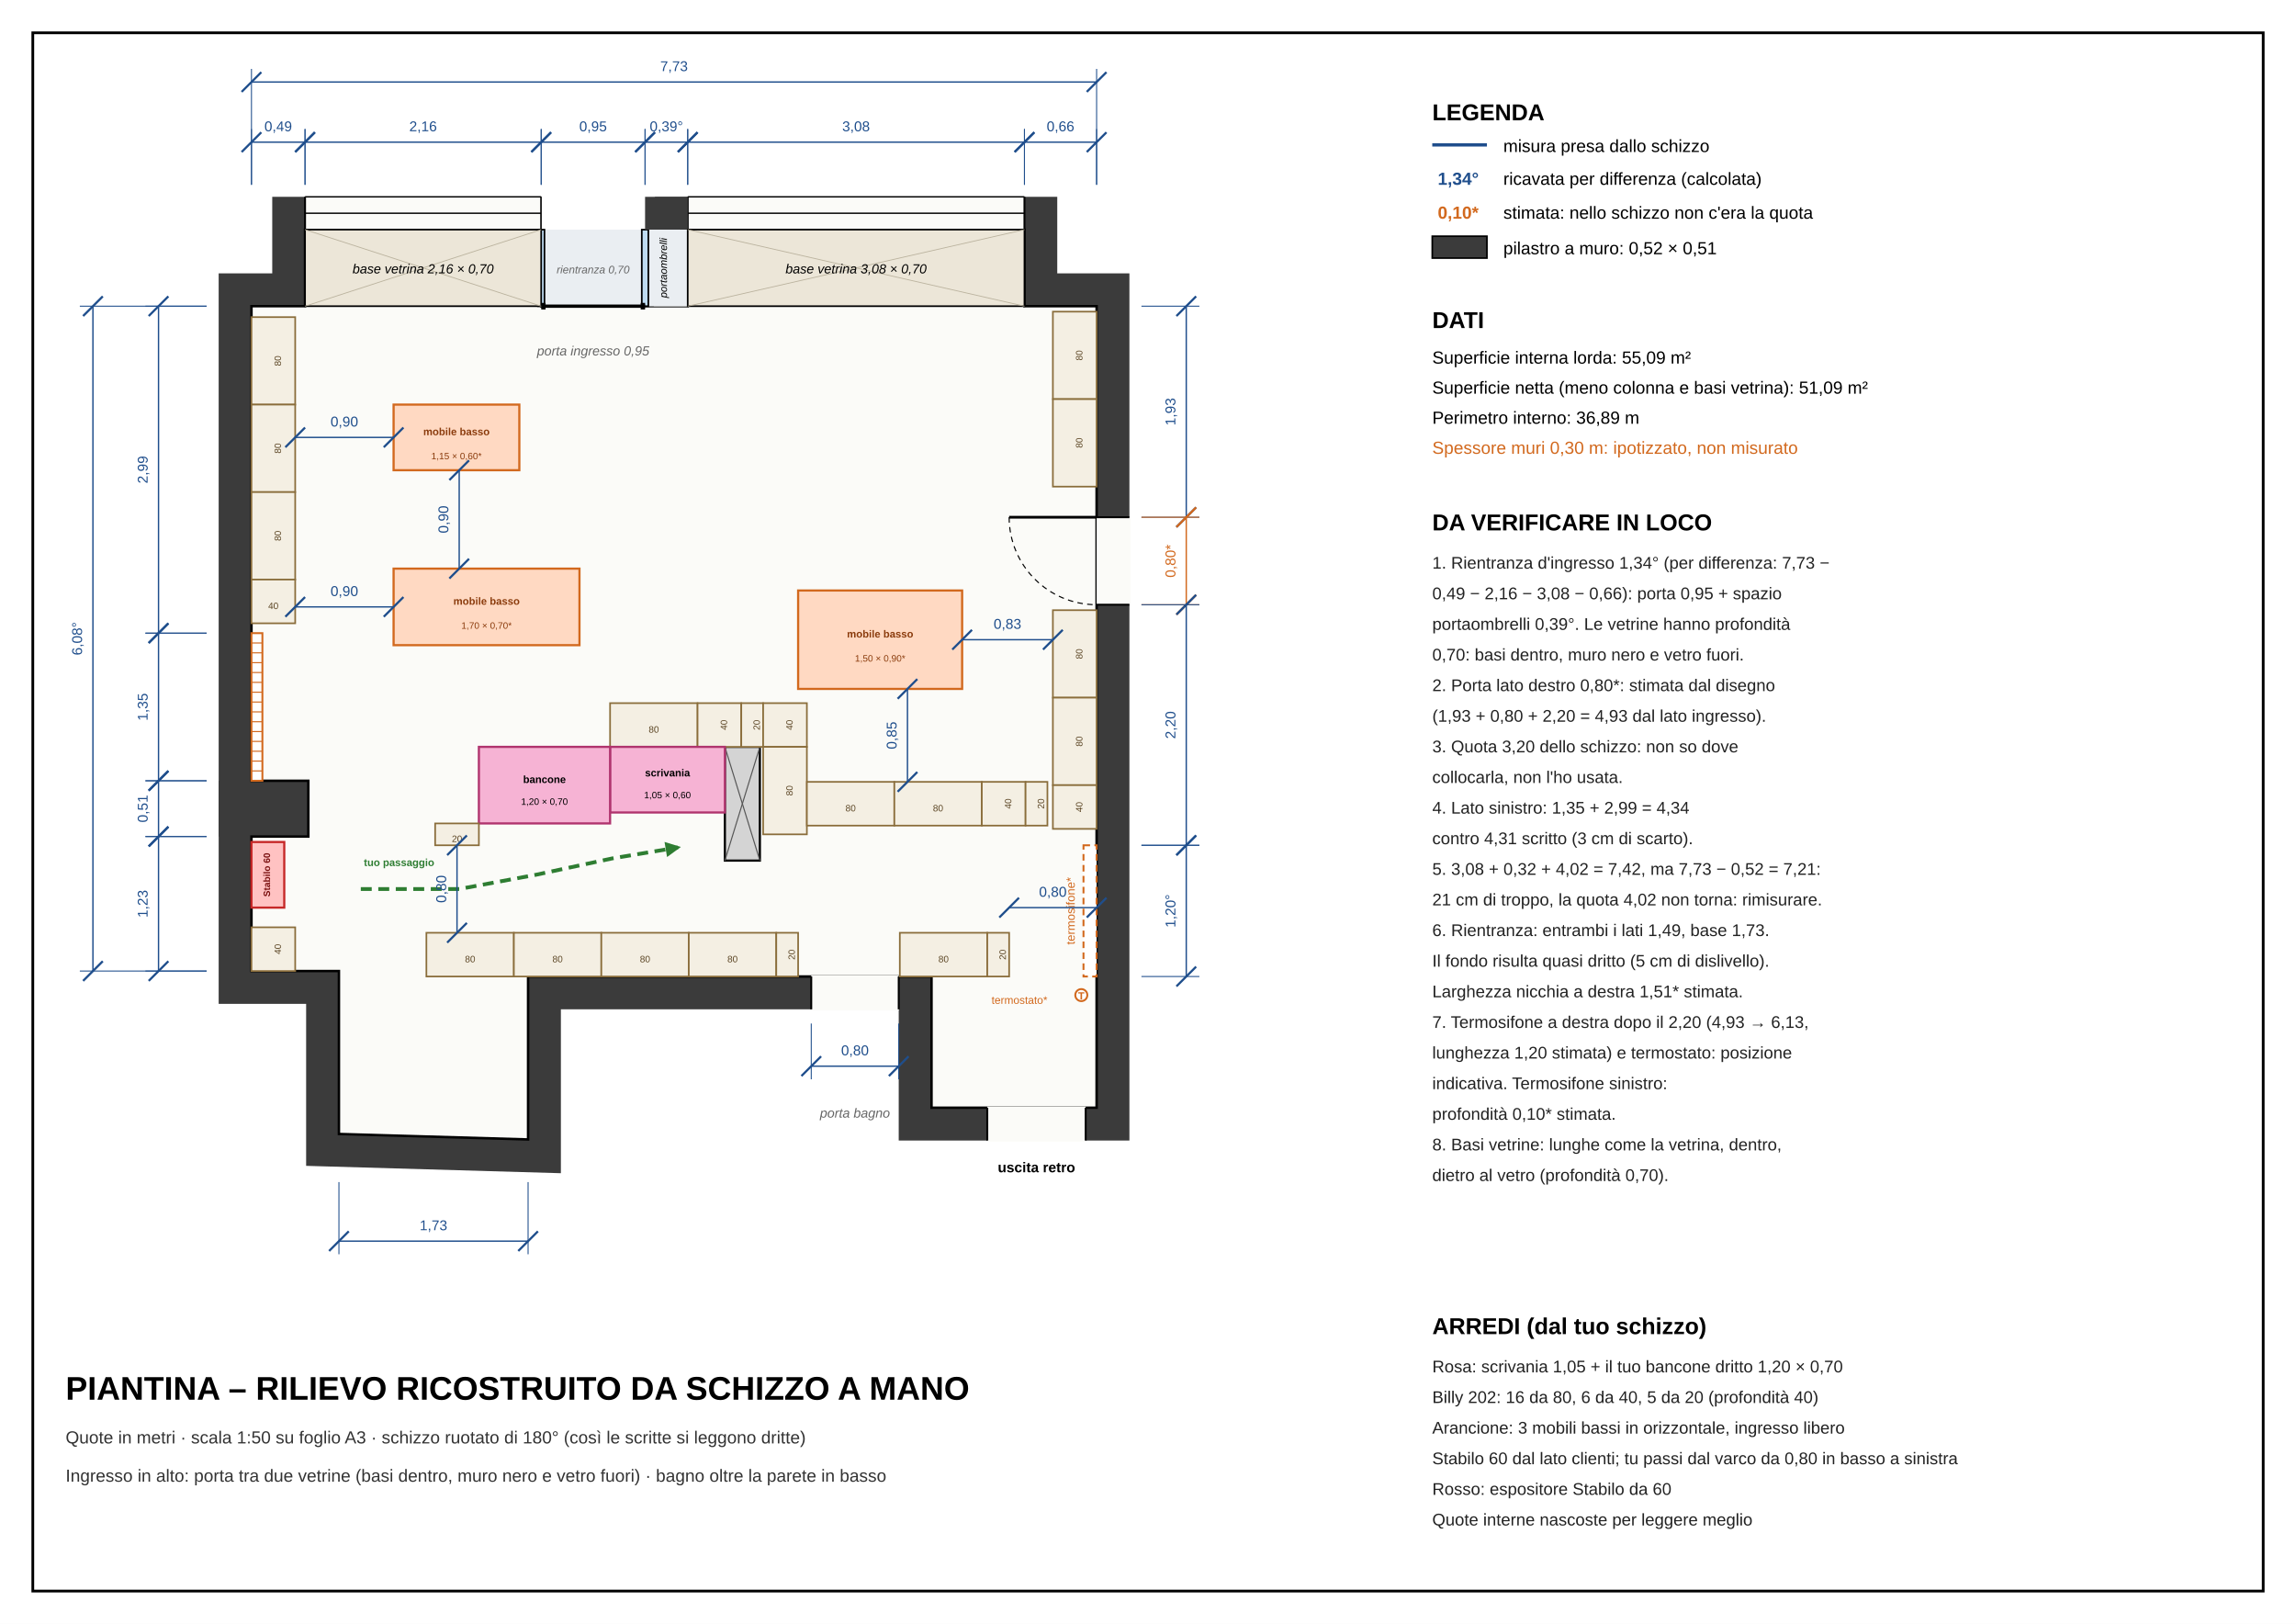
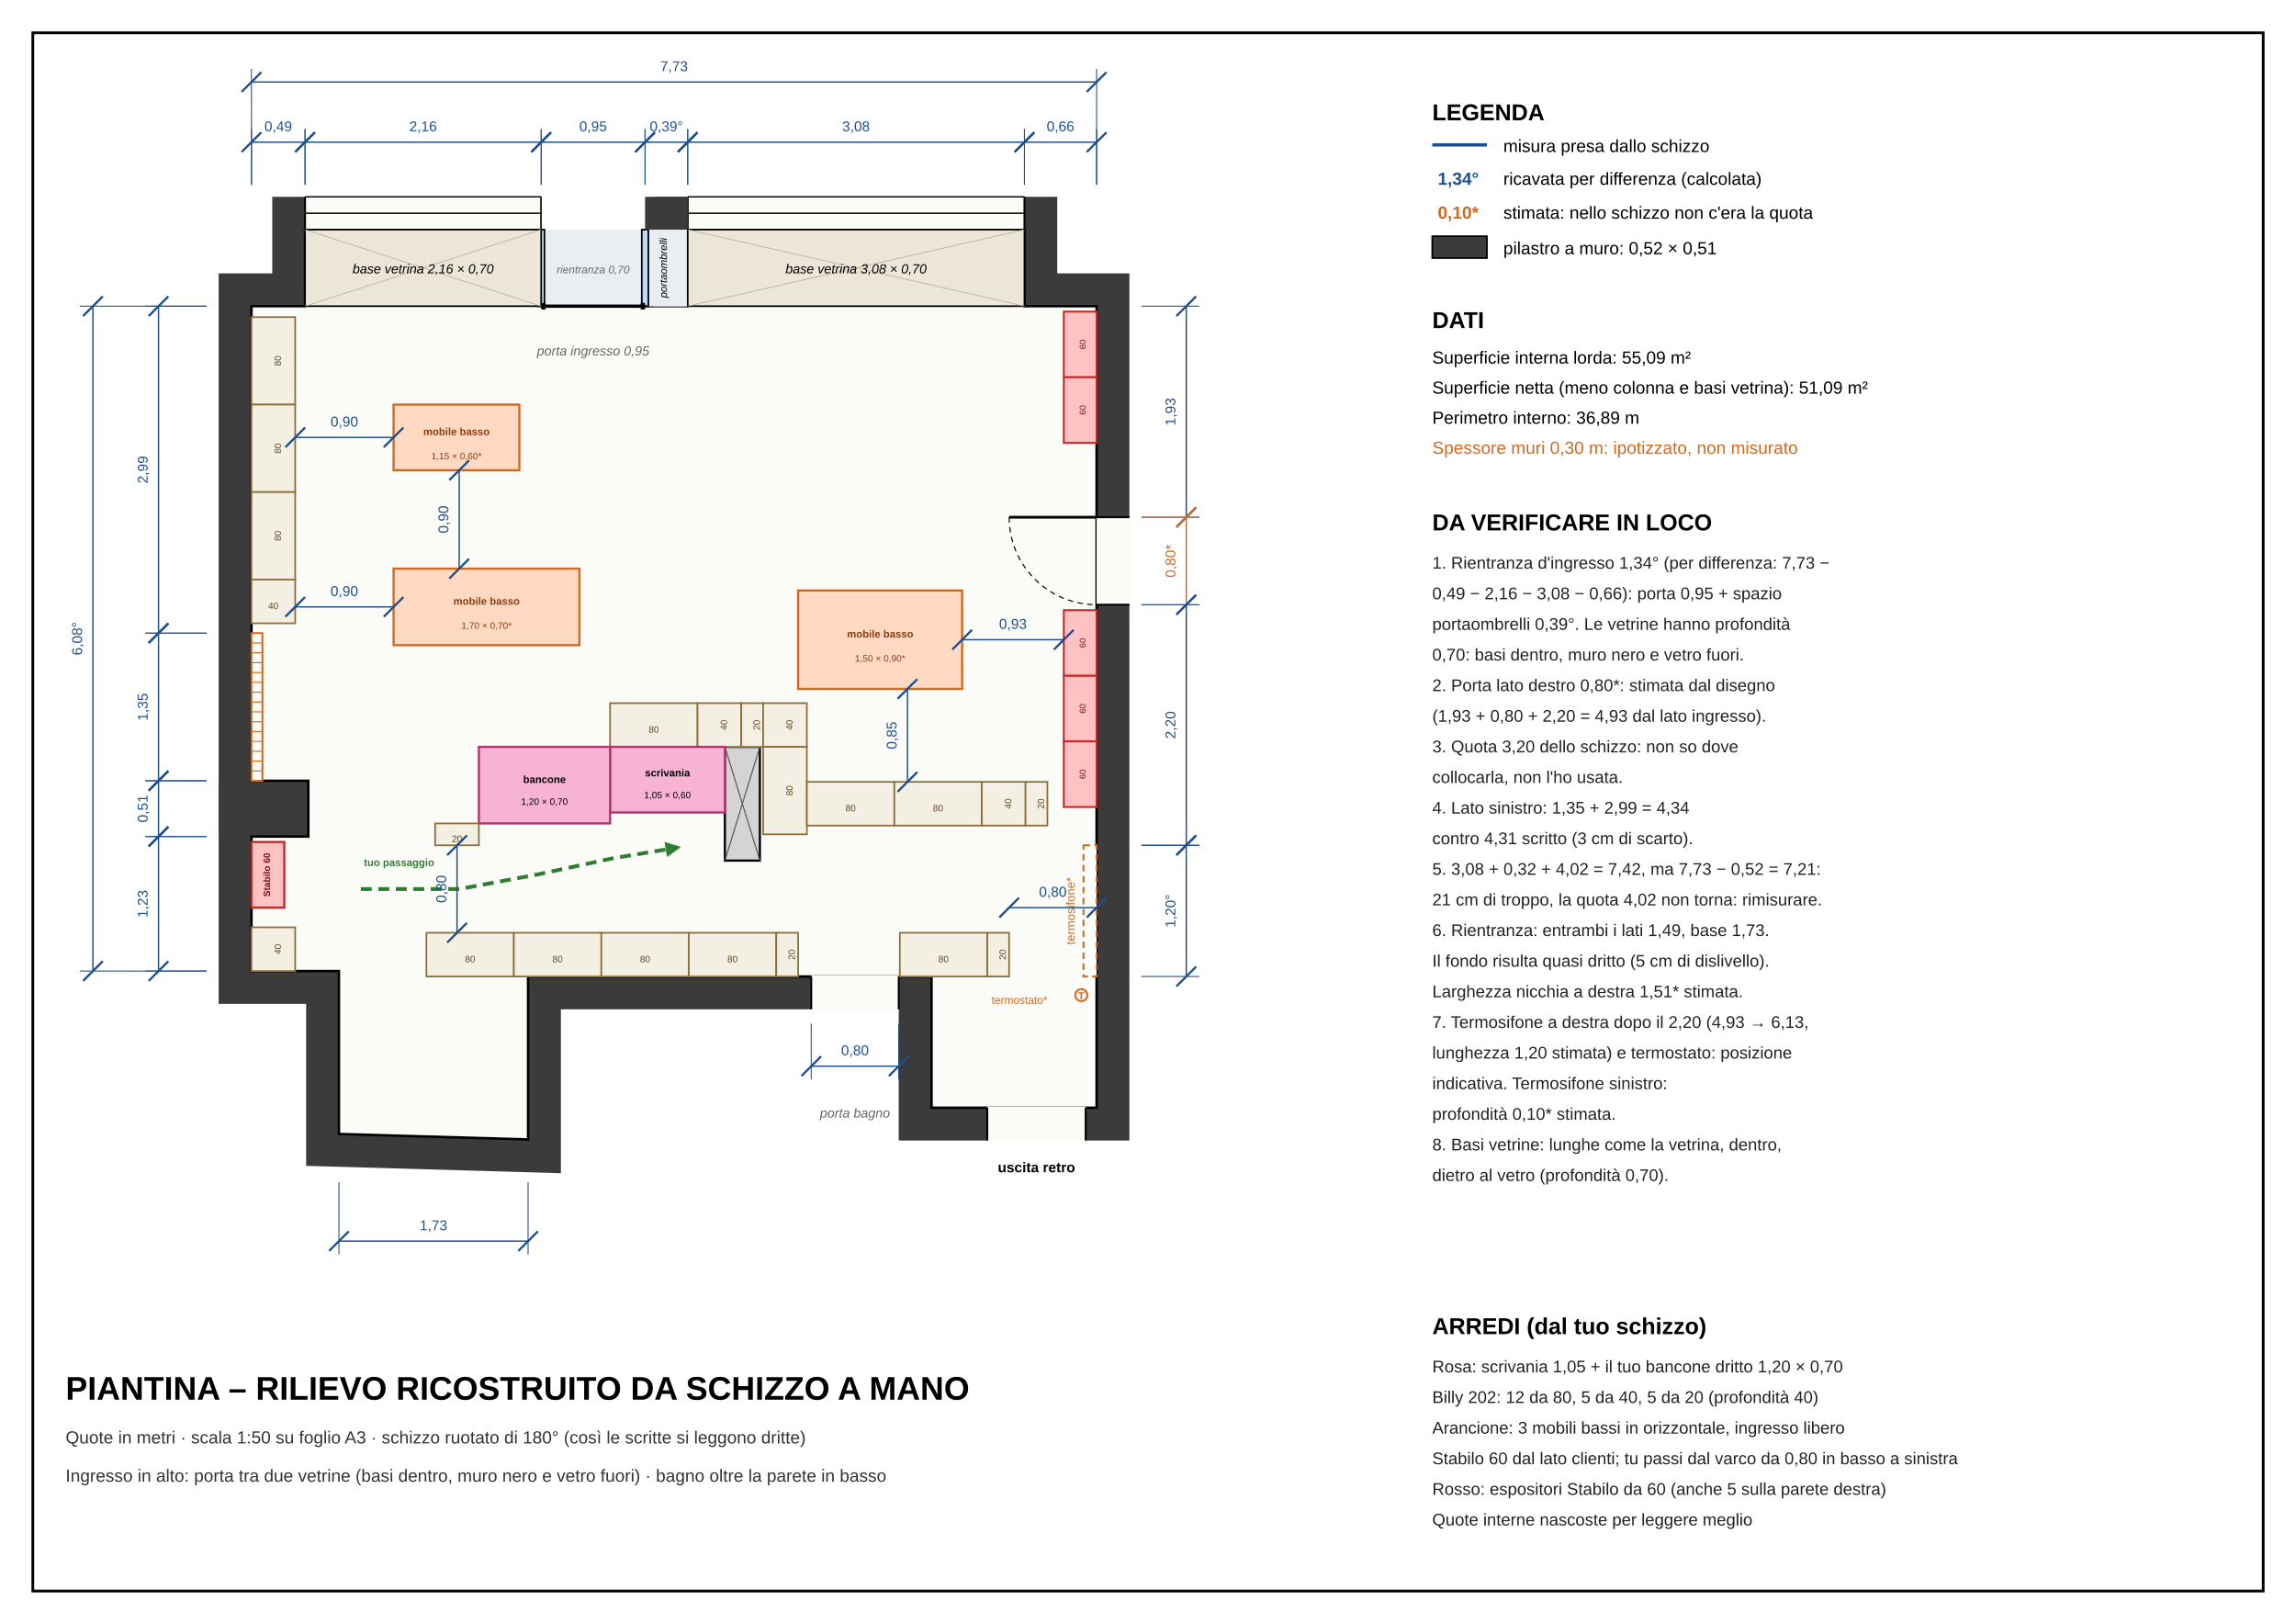
<svg xmlns="http://www.w3.org/2000/svg" width="420mm" height="297mm" viewBox="0 0 420 297" font-family="Arial, Helvetica, sans-serif">
  <defs>
    <pattern id="hatch" width="1.6" height="1.6" patternUnits="userSpaceOnUse" patternTransform="rotate(45)">
      <line x1="0" y1="0" x2="0" y2="1.6" stroke="#777" stroke-width="0.25" />
    </pattern>
  </defs>
  <rect width="420" height="297" fill="#ffffff" />
  <rect x="6" y="6" width="408" height="285" fill="none" stroke="#000" stroke-width="0.5" />
  <polygon points="46.00,56.00 55.80,56.00 55.80,42.00 99.00,42.00 99.00,56.00 125.80,56.00 125.80,42.00 187.40,42.00 187.40,56.00 200.60,56.00 200.60,202.60 170.40,202.60 170.40,178.60 96.60,178.60 96.60,208.40 62.00,207.40 62.00,177.60 46.00,177.60 46.00,153.00 56.40,153.00 56.40,142.80 46.00,142.80" fill="none" stroke="#3b3b3b" stroke-width="12.00" stroke-linejoin="miter" stroke-miterlimit="10" />
  <polygon points="46.00,56.00 55.80,56.00 55.80,42.00 99.00,42.00 99.00,56.00 125.80,56.00 125.80,42.00 187.40,42.00 187.40,56.00 200.60,56.00 200.60,202.60 170.40,202.60 170.40,178.60 96.60,178.60 96.60,208.40 62.00,207.40 62.00,177.60 46.00,177.60 46.00,153.00 56.40,153.00 56.40,142.80 46.00,142.80" fill="#fbfbf8" stroke="none" />
  <rect x="40.00" y="142.80" width="16.40" height="10.20" fill="#3b3b3b" stroke="none" stroke-width="0.25" />
  <polygon points="46.00,56.00 55.80,56.00 55.80,42.00 99.00,42.00 99.00,56.00 125.80,56.00 125.80,42.00 187.40,42.00 187.40,56.00 200.60,56.00 200.60,202.60 170.40,202.60 170.40,178.60 96.60,178.60 96.60,208.40 62.00,207.40 62.00,177.60 46.00,177.60 46.00,153.00 56.40,153.00 56.40,142.80 46.00,142.80" fill="none" stroke="#000" stroke-width="0.45" stroke-linejoin="miter" />
  <rect x="55.80" y="35.80" width="43.20" height="6.40" fill="#fbfbf8" stroke="none" stroke-width="0.25" />
  <line x1="55.80" y1="36.00" x2="55.80" y2="42.00" stroke="#000" stroke-width="0.35" />
  <line x1="99.00" y1="36.00" x2="99.00" y2="42.00" stroke="#000" stroke-width="0.35" />
  <line x1="55.80" y1="36.00" x2="99.00" y2="36.00" stroke="#000" stroke-width="0.25" />
  <line x1="55.80" y1="39.00" x2="99.00" y2="39.00" stroke="#000" stroke-width="0.25" />
  <line x1="55.80" y1="42.00" x2="99.00" y2="42.00" stroke="#000" stroke-width="0.25" />
  <rect x="125.80" y="35.80" width="61.60" height="6.40" fill="#fbfbf8" stroke="none" stroke-width="0.25" />
  <line x1="125.80" y1="36.00" x2="125.80" y2="42.00" stroke="#000" stroke-width="0.35" />
  <line x1="187.40" y1="36.00" x2="187.40" y2="42.00" stroke="#000" stroke-width="0.35" />
  <line x1="125.80" y1="36.00" x2="187.40" y2="36.00" stroke="#000" stroke-width="0.25" />
  <line x1="125.80" y1="39.00" x2="187.40" y2="39.00" stroke="#000" stroke-width="0.25" />
  <line x1="125.80" y1="42.00" x2="187.40" y2="42.00" stroke="#000" stroke-width="0.25" />
  <rect x="99.00" y="42.00" width="6.20" height="14.00" fill="#fbfbf8" stroke="none" stroke-width="0.25" />
  <rect x="99.10" y="35.80" width="6.30" height="6.30" fill="#ffffff" stroke="none" stroke-width="0.25" />
  <rect x="119.60" y="42.00" width="6.20" height="14.00" fill="#fbfbf8" stroke="none" stroke-width="0.25" />
  <rect x="99.00" y="49.80" width="26.80" height="6.20" fill="#fbfbf8" stroke="none" stroke-width="0.25" />
  <line x1="99.00" y1="50.00" x2="99.00" y2="56.00" stroke="#000" stroke-width="0.35" />
  <line x1="125.80" y1="50.00" x2="125.80" y2="56.00" stroke="#000" stroke-width="0.35" />
  <rect x="99.00" y="42.00" width="26.80" height="14.00" fill="#eaeef2" stroke="none" stroke-width="0.25" />
  <rect x="98.40" y="42.00" width="1.20" height="14.00" fill="#bfdcf2" stroke="#000" stroke-width="0.3" />
  <rect x="117.40" y="42.00" width="1.20" height="14.00" fill="#bfdcf2" stroke="#000" stroke-width="0.3" />
  <line x1="99.00" y1="56.00" x2="118.00" y2="56.00" stroke="#000" stroke-width="0.6" />
  <rect x="99.00" y="55.40" width="0.80" height="1.20" fill="#000" stroke="none" stroke-width="0.25" />
  <rect x="117.20" y="55.40" width="0.80" height="1.20" fill="#000" stroke="none" stroke-width="0.25" />
  <rect x="118.00" y="36.00" width="7.80" height="6.00" fill="#3b3b3b" stroke="none" stroke-width="0.25" />
  <rect x="200.60" y="94.60" width="6.20" height="16.00" fill="#fbfbf8" stroke="none" stroke-width="0.25" />
  <line x1="200.60" y1="94.60" x2="206.60" y2="94.60" stroke="#000" stroke-width="0.35" />
  <line x1="200.60" y1="110.60" x2="206.60" y2="110.60" stroke="#000" stroke-width="0.35" />
  <line x1="200.60" y1="94.60" x2="184.60" y2="94.60" stroke="#000" stroke-width="0.5" />
  <path d="M 184.60 94.60 A 16.00 16.00 0 0 0 200.60 110.60" fill="none" stroke="#000" stroke-width="0.2" stroke-dasharray="1 0.8" />
  <rect x="148.40" y="178.40" width="16.00" height="6.40" fill="#fbfbf8" stroke="none" stroke-width="0.25" />
  <line x1="148.40" y1="178.60" x2="148.40" y2="184.60" stroke="#000" stroke-width="0.35" />
  <line x1="164.40" y1="178.60" x2="164.40" y2="184.60" stroke="#000" stroke-width="0.35" />
  <rect x="180.60" y="202.40" width="18.00" height="6.40" fill="#fbfbf8" stroke="none" stroke-width="0.25" />
  <line x1="180.60" y1="202.60" x2="180.60" y2="208.60" stroke="#000" stroke-width="0.35" />
  <line x1="198.60" y1="202.60" x2="198.60" y2="208.60" stroke="#000" stroke-width="0.35" />
  <rect x="180.60" y="202.40" width="18.00" height="6.40" fill="none" stroke="none" stroke-width="0.25" />
  <rect x="55.80" y="42.00" width="43.20" height="14.00" fill="#ece6d8" stroke="#000" stroke-width="0.3" />
  <line x1="55.80" y1="42.00" x2="99.00" y2="56.00" stroke="#bbb39f" stroke-width="0.15" />
  <line x1="55.80" y1="56.00" x2="99.00" y2="42.00" stroke="#bbb39f" stroke-width="0.15" />
  <rect x="125.80" y="42.00" width="61.60" height="14.00" fill="#ece6d8" stroke="#000" stroke-width="0.3" />
  <line x1="125.80" y1="42.00" x2="187.40" y2="56.00" stroke="#bbb39f" stroke-width="0.15" />
  <line x1="125.80" y1="56.00" x2="187.40" y2="42.00" stroke="#bbb39f" stroke-width="0.15" />
  <rect x="132.60" y="136.60" width="6.40" height="20.80" fill="#d4d4d4" stroke="#000" stroke-width="0.4" />
  <line x1="132.60" y1="136.60" x2="139.00" y2="157.40" stroke="#555" stroke-width="0.2" />
  <line x1="139.00" y1="136.60" x2="132.60" y2="157.40" stroke="#555" stroke-width="0.2" />
  <rect x="46.00" y="115.80" width="2.00" height="27.00" fill="#fff" stroke="#d2691e" stroke-width="0.35" />
  <line x1="46.00" y1="117.60" x2="48.00" y2="117.60" stroke="#d2691e" stroke-width="0.2" />
  <line x1="46.00" y1="119.40" x2="48.00" y2="119.40" stroke="#d2691e" stroke-width="0.2" />
  <line x1="46.00" y1="121.20" x2="48.00" y2="121.20" stroke="#d2691e" stroke-width="0.2" />
  <line x1="46.00" y1="123.00" x2="48.00" y2="123.00" stroke="#d2691e" stroke-width="0.2" />
  <line x1="46.00" y1="124.80" x2="48.00" y2="124.80" stroke="#d2691e" stroke-width="0.2" />
  <line x1="46.00" y1="126.60" x2="48.00" y2="126.60" stroke="#d2691e" stroke-width="0.2" />
  <line x1="46.00" y1="128.40" x2="48.00" y2="128.40" stroke="#d2691e" stroke-width="0.2" />
  <line x1="46.00" y1="130.20" x2="48.00" y2="130.20" stroke="#d2691e" stroke-width="0.2" />
  <line x1="46.00" y1="132.00" x2="48.00" y2="132.00" stroke="#d2691e" stroke-width="0.2" />
  <line x1="46.00" y1="133.80" x2="48.00" y2="133.80" stroke="#d2691e" stroke-width="0.2" />
  <line x1="46.00" y1="135.60" x2="48.00" y2="135.60" stroke="#d2691e" stroke-width="0.2" />
  <line x1="46.00" y1="137.40" x2="48.00" y2="137.40" stroke="#d2691e" stroke-width="0.2" />
  <line x1="46.00" y1="139.20" x2="48.00" y2="139.20" stroke="#d2691e" stroke-width="0.2" />
  <line x1="46.00" y1="141.00" x2="48.00" y2="141.00" stroke="#d2691e" stroke-width="0.2" />
  <rect x="198.20" y="154.60" width="2.40" height="24.00" fill="#fff" stroke="#d2691e" stroke-width="0.35" stroke-dasharray="1.2 0.8" />
  <text x="196.60" y="166.60" font-size="2.2" fill="#d2691e" text-anchor="middle" font-weight="normal" font-style="normal" transform="rotate(-90 196.60 166.60)">termosifone*</text>
  <circle cx="197.80" cy="182.00" r="1.1" fill="#fff" stroke="#d2691e" stroke-width="0.35" />
  <text x="197.80" y="182.80" font-size="1.9" fill="#d2691e" text-anchor="middle" font-weight="bold">T</text>
  <text x="191.60" y="183.60" font-size="2.0" fill="#d2691e" text-anchor="end" font-weight="normal" font-style="normal">termostato*</text>
  <text x="77.40" y="50.00" font-size="2.4" fill="#000" text-anchor="middle" font-weight="normal" font-style="italic">base vetrina 2,16 × 0,70</text>
  <text x="156.60" y="50.00" font-size="2.4" fill="#000" text-anchor="middle" font-weight="normal" font-style="italic">base vetrina 3,08 × 0,70</text>
  <text x="108.50" y="65.00" font-size="2.4" fill="#666666" text-anchor="middle" font-weight="normal" font-style="italic">porta ingresso 0,95</text>
  <text x="108.50" y="50.00" font-size="2.0" fill="#666666" text-anchor="middle" font-weight="normal" font-style="italic">rientranza 0,70</text>
  <text x="122.00" y="49.00" font-size="1.9" fill="#000" text-anchor="middle" font-weight="normal" font-style="italic" transform="rotate(-90 122.00 49.00)">portaombrelli</text>
  <text x="156.40" y="204.40" font-size="2.4" fill="#666666" text-anchor="middle" font-weight="normal" font-style="italic">porta bagno</text>
  <text x="189.60" y="214.40" font-size="2.6" fill="#000" text-anchor="middle" font-weight="bold" font-style="normal">uscita retro</text>
  <rect x="46.00" y="58.00" width="8.00" height="16.00" fill="#f4efe3" stroke="#8a6d3b" stroke-width="0.3" />
  <text x="51.40" y="66.00" font-size="1.7" fill="#5b4524" text-anchor="middle" font-weight="normal" font-style="normal" transform="rotate(-90 51.40 66.00)">80</text>
  <rect x="46.00" y="74.00" width="8.00" height="16.00" fill="#f4efe3" stroke="#8a6d3b" stroke-width="0.3" />
  <text x="51.40" y="82.00" font-size="1.7" fill="#5b4524" text-anchor="middle" font-weight="normal" font-style="normal" transform="rotate(-90 51.40 82.00)">80</text>
  <rect x="46.00" y="90.00" width="8.00" height="16.00" fill="#f4efe3" stroke="#8a6d3b" stroke-width="0.3" />
  <text x="51.40" y="98.00" font-size="1.7" fill="#5b4524" text-anchor="middle" font-weight="normal" font-style="normal" transform="rotate(-90 51.40 98.00)">80</text>
  <rect x="46.00" y="106.00" width="8.00" height="8.00" fill="#f4efe3" stroke="#8a6d3b" stroke-width="0.3" />
  <text x="50.00" y="111.40" font-size="1.7" fill="#5b4524" text-anchor="middle" font-weight="normal" font-style="normal">40</text>
  <rect x="46.00" y="169.60" width="8.00" height="8.00" fill="#f4efe3" stroke="#8a6d3b" stroke-width="0.3" />
  <text x="51.40" y="173.60" font-size="1.7" fill="#5b4524" text-anchor="middle" font-weight="normal" font-style="normal" transform="rotate(-90 51.40 173.60)">40</text>
  <rect x="78.00" y="170.60" width="16.00" height="8.00" fill="#f4efe3" stroke="#8a6d3b" stroke-width="0.3" />
  <text x="86.00" y="176.00" font-size="1.7" fill="#5b4524" text-anchor="middle" font-weight="normal" font-style="normal">80</text>
  <rect x="94.00" y="170.60" width="16.00" height="8.00" fill="#f4efe3" stroke="#8a6d3b" stroke-width="0.3" />
  <text x="102.00" y="176.00" font-size="1.7" fill="#5b4524" text-anchor="middle" font-weight="normal" font-style="normal">80</text>
  <rect x="110.00" y="170.60" width="16.00" height="8.00" fill="#f4efe3" stroke="#8a6d3b" stroke-width="0.3" />
  <text x="118.00" y="176.00" font-size="1.7" fill="#5b4524" text-anchor="middle" font-weight="normal" font-style="normal">80</text>
  <rect x="126.00" y="170.60" width="16.00" height="8.00" fill="#f4efe3" stroke="#8a6d3b" stroke-width="0.3" />
  <text x="134.00" y="176.00" font-size="1.7" fill="#5b4524" text-anchor="middle" font-weight="normal" font-style="normal">80</text>
  <rect x="142.00" y="170.60" width="4.00" height="8.00" fill="#f4efe3" stroke="#8a6d3b" stroke-width="0.3" />
  <text x="145.40" y="174.60" font-size="1.7" fill="#5b4524" text-anchor="middle" font-weight="normal" font-style="normal" transform="rotate(-90 145.40 174.60)">20</text>
  <rect x="164.60" y="170.60" width="16.00" height="8.00" fill="#f4efe3" stroke="#8a6d3b" stroke-width="0.3" />
  <text x="172.60" y="176.00" font-size="1.7" fill="#5b4524" text-anchor="middle" font-weight="normal" font-style="normal">80</text>
  <rect x="180.60" y="170.60" width="4.00" height="8.00" fill="#f4efe3" stroke="#8a6d3b" stroke-width="0.3" />
  <text x="184.00" y="174.60" font-size="1.7" fill="#5b4524" text-anchor="middle" font-weight="normal" font-style="normal" transform="rotate(-90 184.00 174.60)">20</text>
  <line x1="184.60" y1="166.00" x2="200.60" y2="166.00" stroke="#1f4e8c" stroke-width="0.25" />
  <line x1="182.80" y1="167.80" x2="186.40" y2="164.20" stroke="#1f4e8c" stroke-width="0.4" />
  <line x1="198.80" y1="167.80" x2="202.40" y2="164.20" stroke="#1f4e8c" stroke-width="0.4" />
  <text x="192.60" y="164.00" font-size="2.6" fill="#1f4e8c" text-anchor="middle" font-weight="normal" font-style="normal">0,80</text>
-   <rect x="192.60" y="57.00" width="8.00" height="16.00" fill="#f4efe3" stroke="#8a6d3b" stroke-width="0.3" />
-   <text x="198.00" y="65.00" font-size="1.7" fill="#5b4524" text-anchor="middle" font-weight="normal" font-style="normal" transform="rotate(-90 198.00 65.00)">80</text>
-   <rect x="192.60" y="73.00" width="8.00" height="16.00" fill="#f4efe3" stroke="#8a6d3b" stroke-width="0.3" />
-   <text x="198.00" y="81.00" font-size="1.7" fill="#5b4524" text-anchor="middle" font-weight="normal" font-style="normal" transform="rotate(-90 198.00 81.00)">80</text>
-   <rect x="192.60" y="111.60" width="8.00" height="16.00" fill="#f4efe3" stroke="#8a6d3b" stroke-width="0.3" />
-   <text x="198.00" y="119.60" font-size="1.7" fill="#5b4524" text-anchor="middle" font-weight="normal" font-style="normal" transform="rotate(-90 198.00 119.60)">80</text>
-   <rect x="192.60" y="127.60" width="8.00" height="16.00" fill="#f4efe3" stroke="#8a6d3b" stroke-width="0.3" />
-   <text x="198.00" y="135.60" font-size="1.7" fill="#5b4524" text-anchor="middle" font-weight="normal" font-style="normal" transform="rotate(-90 198.00 135.60)">80</text>
-   <rect x="192.60" y="143.60" width="8.00" height="8.00" fill="#f4efe3" stroke="#8a6d3b" stroke-width="0.3" />
-   <text x="198.00" y="147.60" font-size="1.7" fill="#5b4524" text-anchor="middle" font-weight="normal" font-style="normal" transform="rotate(-90 198.00 147.60)">40</text>
+   <rect x="194.60" y="57.00" width="6.00" height="12.00" fill="#ffc2c2" stroke="#c62828" stroke-width="0.35" />
+   <text x="198.60" y="63.00" font-size="1.6" fill="#7a1010" text-anchor="middle" font-weight="normal" font-style="normal" transform="rotate(-90 198.60 63.00)">60</text>
+   <rect x="194.60" y="69.00" width="6.00" height="12.00" fill="#ffc2c2" stroke="#c62828" stroke-width="0.35" />
+   <text x="198.60" y="75.00" font-size="1.6" fill="#7a1010" text-anchor="middle" font-weight="normal" font-style="normal" transform="rotate(-90 198.60 75.00)">60</text>
+   <rect x="194.60" y="111.60" width="6.00" height="12.00" fill="#ffc2c2" stroke="#c62828" stroke-width="0.35" />
+   <text x="198.60" y="117.60" font-size="1.6" fill="#7a1010" text-anchor="middle" font-weight="normal" font-style="normal" transform="rotate(-90 198.60 117.60)">60</text>
+   <rect x="194.60" y="123.60" width="6.00" height="12.00" fill="#ffc2c2" stroke="#c62828" stroke-width="0.35" />
+   <text x="198.60" y="129.60" font-size="1.6" fill="#7a1010" text-anchor="middle" font-weight="normal" font-style="normal" transform="rotate(-90 198.60 129.60)">60</text>
+   <rect x="194.60" y="135.60" width="6.00" height="12.00" fill="#ffc2c2" stroke="#c62828" stroke-width="0.35" />
+   <text x="198.60" y="141.60" font-size="1.6" fill="#7a1010" text-anchor="middle" font-weight="normal" font-style="normal" transform="rotate(-90 198.60 141.60)">60</text>
  <rect x="111.60" y="128.60" width="16.00" height="8.00" fill="#f4efe3" stroke="#8a6d3b" stroke-width="0.3" />
  <text x="119.60" y="134.00" font-size="1.7" fill="#5b4524" text-anchor="middle" font-weight="normal" font-style="normal">80</text>
  <rect x="127.60" y="128.60" width="8.00" height="8.00" fill="#f4efe3" stroke="#8a6d3b" stroke-width="0.3" />
  <text x="133.00" y="132.60" font-size="1.7" fill="#5b4524" text-anchor="middle" font-weight="normal" font-style="normal" transform="rotate(-90 133.00 132.60)">40</text>
  <rect x="135.60" y="128.60" width="4.00" height="8.00" fill="#f4efe3" stroke="#8a6d3b" stroke-width="0.3" />
  <text x="139.00" y="132.60" font-size="1.7" fill="#5b4524" text-anchor="middle" font-weight="normal" font-style="normal" transform="rotate(-90 139.00 132.60)">20</text>
  <rect x="139.60" y="128.60" width="8.00" height="8.00" fill="#f4efe3" stroke="#8a6d3b" stroke-width="0.3" />
  <text x="145.00" y="132.60" font-size="1.7" fill="#5b4524" text-anchor="middle" font-weight="normal" font-style="normal" transform="rotate(-90 145.00 132.60)">40</text>
  <rect x="139.60" y="136.60" width="8.00" height="16.00" fill="#f4efe3" stroke="#8a6d3b" stroke-width="0.3" />
  <text x="145.00" y="144.60" font-size="1.7" fill="#5b4524" text-anchor="middle" font-weight="normal" font-style="normal" transform="rotate(-90 145.00 144.60)">80</text>
  <rect x="147.60" y="143.00" width="16.00" height="8.00" fill="#f4efe3" stroke="#8a6d3b" stroke-width="0.3" />
  <text x="155.60" y="148.40" font-size="1.7" fill="#5b4524" text-anchor="middle" font-weight="normal" font-style="normal">80</text>
  <rect x="163.60" y="143.00" width="16.00" height="8.00" fill="#f4efe3" stroke="#8a6d3b" stroke-width="0.3" />
  <text x="171.60" y="148.40" font-size="1.7" fill="#5b4524" text-anchor="middle" font-weight="normal" font-style="normal">80</text>
  <rect x="179.60" y="143.00" width="8.00" height="8.00" fill="#f4efe3" stroke="#8a6d3b" stroke-width="0.3" />
  <text x="185.00" y="147.00" font-size="1.7" fill="#5b4524" text-anchor="middle" font-weight="normal" font-style="normal" transform="rotate(-90 185.00 147.00)">40</text>
  <rect x="187.60" y="143.00" width="4.00" height="8.00" fill="#f4efe3" stroke="#8a6d3b" stroke-width="0.3" />
  <text x="191.00" y="147.00" font-size="1.7" fill="#5b4524" text-anchor="middle" font-weight="normal" font-style="normal" transform="rotate(-90 191.00 147.00)">20</text>
  <rect x="111.60" y="136.60" width="21.00" height="12.00" fill="#f6b3d4" stroke="#b0346e" stroke-width="0.4" />
  <text x="122.10" y="142.00" font-size="1.9" fill="#000" text-anchor="middle" font-weight="bold" font-style="normal">scrivania</text>
  <text x="122.10" y="146.00" font-size="1.7" fill="#000" text-anchor="middle" font-weight="normal" font-style="normal">1,05 × 0,60</text>
  <rect x="87.60" y="136.60" width="24.00" height="14.00" fill="#f6b3d4" stroke="#b0346e" stroke-width="0.4" />
  <text x="99.60" y="143.20" font-size="1.9" fill="#000" text-anchor="middle" font-weight="bold" font-style="normal">bancone</text>
  <text x="99.60" y="147.20" font-size="1.7" fill="#000" text-anchor="middle" font-weight="normal" font-style="normal">1,20 × 0,70</text>
  <rect x="79.60" y="150.60" width="8.00" height="4.00" fill="#f4efe3" stroke="#8a6d3b" stroke-width="0.3" />
  <text x="83.60" y="154.00" font-size="1.7" fill="#5b4524" text-anchor="middle" font-weight="normal" font-style="normal">20</text>
  <defs>
    <marker id="arw" markerWidth="4" markerHeight="4" refX="3.2" refY="2" orient="auto">
      <path d="M0,0 L4,2 L0,4 z" fill="#2e7d32" />
    </marker>
  </defs>
  <polyline points="66.00,162.60 84.00,162.60 98.00,160.00 112.00,157.00 124.00,155.00" fill="none" stroke="#2e7d32" stroke-width="0.7" stroke-dasharray="2 1.2" marker-end="url(#arw)" />
  <text x="73.00" y="158.40" font-size="1.9" fill="#2e7d32" text-anchor="middle" font-weight="bold" font-style="normal">tuo passaggio</text>
  <line x1="83.60" y1="154.60" x2="83.60" y2="170.60" stroke="#1f4e8c" stroke-width="0.25" />
  <line x1="81.80" y1="156.40" x2="85.40" y2="152.80" stroke="#1f4e8c" stroke-width="0.4" />
  <line x1="81.80" y1="172.40" x2="85.40" y2="168.80" stroke="#1f4e8c" stroke-width="0.4" />
  <text x="81.60" y="162.60" font-size="2.6" fill="#1f4e8c" text-anchor="middle" font-weight="normal" font-style="normal" transform="rotate(-90 81.60 162.60)">0,80</text>
  <rect x="72.00" y="74.00" width="23.00" height="12.00" fill="#ffd9c2" stroke="#d2691e" stroke-width="0.4" />
  <text x="83.50" y="79.60" font-size="1.9" fill="#8a3b0c" text-anchor="middle" font-weight="bold" font-style="normal">mobile basso</text>
  <text x="83.50" y="84.00" font-size="1.7" fill="#8a3b0c" text-anchor="middle" font-weight="normal" font-style="normal">1,15 × 0,60*</text>
  <rect x="72.00" y="104.00" width="34.00" height="14.00" fill="#ffd9c2" stroke="#d2691e" stroke-width="0.4" />
  <text x="89.00" y="110.60" font-size="1.9" fill="#8a3b0c" text-anchor="middle" font-weight="bold" font-style="normal">mobile basso</text>
  <text x="89.00" y="115.00" font-size="1.7" fill="#8a3b0c" text-anchor="middle" font-weight="normal" font-style="normal">1,70 × 0,70*</text>
  <rect x="146.00" y="108.00" width="30.00" height="18.00" fill="#ffd9c2" stroke="#d2691e" stroke-width="0.4" />
  <text x="161.00" y="116.60" font-size="1.9" fill="#8a3b0c" text-anchor="middle" font-weight="bold" font-style="normal">mobile basso</text>
  <text x="161.00" y="121.00" font-size="1.7" fill="#8a3b0c" text-anchor="middle" font-weight="normal" font-style="normal">1,50 × 0,90*</text>
  <line x1="54.00" y1="80.00" x2="72.00" y2="80.00" stroke="#1f4e8c" stroke-width="0.25" />
  <line x1="52.20" y1="81.80" x2="55.80" y2="78.20" stroke="#1f4e8c" stroke-width="0.4" />
  <line x1="70.20" y1="81.80" x2="73.80" y2="78.20" stroke="#1f4e8c" stroke-width="0.4" />
  <text x="63.00" y="78.00" font-size="2.6" fill="#1f4e8c" text-anchor="middle" font-weight="normal" font-style="normal">0,90</text>
  <line x1="84.00" y1="86.00" x2="84.00" y2="104.00" stroke="#1f4e8c" stroke-width="0.25" />
  <line x1="82.20" y1="87.80" x2="85.80" y2="84.20" stroke="#1f4e8c" stroke-width="0.4" />
  <line x1="82.20" y1="105.80" x2="85.80" y2="102.20" stroke="#1f4e8c" stroke-width="0.4" />
  <text x="82.00" y="95.00" font-size="2.6" fill="#1f4e8c" text-anchor="middle" font-weight="normal" font-style="normal" transform="rotate(-90 82.00 95.00)">0,90</text>
  <line x1="54.00" y1="111.00" x2="72.00" y2="111.00" stroke="#1f4e8c" stroke-width="0.25" />
  <line x1="52.20" y1="112.80" x2="55.80" y2="109.20" stroke="#1f4e8c" stroke-width="0.4" />
  <line x1="70.20" y1="112.80" x2="73.80" y2="109.20" stroke="#1f4e8c" stroke-width="0.4" />
  <text x="63.00" y="109.00" font-size="2.6" fill="#1f4e8c" text-anchor="middle" font-weight="normal" font-style="normal">0,90</text>
-   <line x1="176.00" y1="117.00" x2="192.60" y2="117.00" stroke="#1f4e8c" stroke-width="0.25" />
+   <line x1="176.00" y1="117.00" x2="194.60" y2="117.00" stroke="#1f4e8c" stroke-width="0.25" />
  <line x1="174.20" y1="118.80" x2="177.80" y2="115.20" stroke="#1f4e8c" stroke-width="0.4" />
-   <line x1="190.80" y1="118.80" x2="194.40" y2="115.20" stroke="#1f4e8c" stroke-width="0.4" />
-   <text x="184.30" y="115.00" font-size="2.6" fill="#1f4e8c" text-anchor="middle" font-weight="normal" font-style="normal">0,83</text>
+   <line x1="192.80" y1="118.80" x2="196.40" y2="115.20" stroke="#1f4e8c" stroke-width="0.4" />
+   <text x="185.30" y="115.00" font-size="2.6" fill="#1f4e8c" text-anchor="middle" font-weight="normal" font-style="normal">0,93</text>
  <line x1="166.00" y1="126.00" x2="166.00" y2="143.00" stroke="#1f4e8c" stroke-width="0.25" />
  <line x1="164.20" y1="127.80" x2="167.80" y2="124.20" stroke="#1f4e8c" stroke-width="0.4" />
  <line x1="164.20" y1="144.80" x2="167.80" y2="141.20" stroke="#1f4e8c" stroke-width="0.4" />
  <text x="164.00" y="134.50" font-size="2.6" fill="#1f4e8c" text-anchor="middle" font-weight="normal" font-style="normal" transform="rotate(-90 164.00 134.50)">0,85</text>
  <rect x="46.00" y="154.00" width="6.00" height="12.00" fill="#ffc2c2" stroke="#c62828" stroke-width="0.4" />
  <text x="49.40" y="160.00" font-size="1.7" fill="#7a1010" text-anchor="middle" font-weight="bold" font-style="normal" transform="rotate(-90 49.40 160.00)">Stabilo 60</text>
  <line x1="46.00" y1="33.80" x2="46.00" y2="23.60" stroke="#1f4e8c" stroke-width="0.18" />
  <line x1="55.80" y1="33.80" x2="55.80" y2="23.60" stroke="#1f4e8c" stroke-width="0.18" />
  <line x1="46.00" y1="26.00" x2="55.80" y2="26.00" stroke="#1f4e8c" stroke-width="0.25" />
  <line x1="44.20" y1="27.80" x2="47.80" y2="24.20" stroke="#1f4e8c" stroke-width="0.4" />
  <line x1="54.00" y1="27.80" x2="57.60" y2="24.20" stroke="#1f4e8c" stroke-width="0.4" />
  <text x="50.90" y="24.00" font-size="2.6" fill="#1f4e8c" text-anchor="middle" font-weight="normal" font-style="normal">0,49</text>
  <line x1="55.80" y1="33.80" x2="55.80" y2="23.60" stroke="#1f4e8c" stroke-width="0.18" />
  <line x1="99.00" y1="33.80" x2="99.00" y2="23.60" stroke="#1f4e8c" stroke-width="0.18" />
  <line x1="55.80" y1="26.00" x2="99.00" y2="26.00" stroke="#1f4e8c" stroke-width="0.25" />
  <line x1="54.00" y1="27.80" x2="57.60" y2="24.20" stroke="#1f4e8c" stroke-width="0.4" />
  <line x1="97.20" y1="27.80" x2="100.80" y2="24.20" stroke="#1f4e8c" stroke-width="0.4" />
  <text x="77.40" y="24.00" font-size="2.6" fill="#1f4e8c" text-anchor="middle" font-weight="normal" font-style="normal">2,16</text>
  <line x1="99.00" y1="33.80" x2="99.00" y2="23.60" stroke="#1f4e8c" stroke-width="0.18" />
  <line x1="118.00" y1="33.80" x2="118.00" y2="23.60" stroke="#1f4e8c" stroke-width="0.18" />
  <line x1="99.00" y1="26.00" x2="118.00" y2="26.00" stroke="#1f4e8c" stroke-width="0.25" />
  <line x1="97.20" y1="27.80" x2="100.80" y2="24.20" stroke="#1f4e8c" stroke-width="0.4" />
  <line x1="116.20" y1="27.80" x2="119.80" y2="24.20" stroke="#1f4e8c" stroke-width="0.4" />
  <text x="108.50" y="24.00" font-size="2.6" fill="#1f4e8c" text-anchor="middle" font-weight="normal" font-style="normal">0,95</text>
  <line x1="118.00" y1="33.80" x2="118.00" y2="23.60" stroke="#1f4e8c" stroke-width="0.18" />
  <line x1="125.80" y1="33.80" x2="125.80" y2="23.60" stroke="#1f4e8c" stroke-width="0.18" />
  <line x1="118.00" y1="26.00" x2="125.80" y2="26.00" stroke="#1f4e8c" stroke-width="0.25" />
  <line x1="116.20" y1="27.80" x2="119.80" y2="24.20" stroke="#1f4e8c" stroke-width="0.4" />
  <line x1="124.00" y1="27.80" x2="127.60" y2="24.20" stroke="#1f4e8c" stroke-width="0.4" />
  <text x="121.90" y="24.00" font-size="2.6" fill="#1f4e8c" text-anchor="middle" font-weight="normal" font-style="normal">0,39°</text>
  <line x1="125.80" y1="33.80" x2="125.80" y2="23.60" stroke="#1f4e8c" stroke-width="0.18" />
  <line x1="187.40" y1="33.80" x2="187.40" y2="23.60" stroke="#1f4e8c" stroke-width="0.18" />
  <line x1="125.80" y1="26.00" x2="187.40" y2="26.00" stroke="#1f4e8c" stroke-width="0.25" />
  <line x1="124.00" y1="27.80" x2="127.60" y2="24.20" stroke="#1f4e8c" stroke-width="0.4" />
  <line x1="185.60" y1="27.80" x2="189.20" y2="24.20" stroke="#1f4e8c" stroke-width="0.4" />
  <text x="156.60" y="24.00" font-size="2.6" fill="#1f4e8c" text-anchor="middle" font-weight="normal" font-style="normal">3,08</text>
  <line x1="187.40" y1="33.80" x2="187.40" y2="23.60" stroke="#1f4e8c" stroke-width="0.18" />
  <line x1="200.60" y1="33.80" x2="200.60" y2="23.60" stroke="#1f4e8c" stroke-width="0.18" />
  <line x1="187.40" y1="26.00" x2="200.60" y2="26.00" stroke="#1f4e8c" stroke-width="0.25" />
  <line x1="185.60" y1="27.80" x2="189.20" y2="24.20" stroke="#1f4e8c" stroke-width="0.4" />
  <line x1="198.80" y1="27.80" x2="202.40" y2="24.20" stroke="#1f4e8c" stroke-width="0.4" />
  <text x="194.00" y="24.00" font-size="2.6" fill="#1f4e8c" text-anchor="middle" font-weight="normal" font-style="normal">0,66</text>
  <line x1="46.00" y1="33.80" x2="46.00" y2="12.60" stroke="#1f4e8c" stroke-width="0.18" />
  <line x1="200.60" y1="33.80" x2="200.60" y2="12.60" stroke="#1f4e8c" stroke-width="0.18" />
  <line x1="46.00" y1="15.00" x2="200.60" y2="15.00" stroke="#1f4e8c" stroke-width="0.25" />
  <line x1="44.20" y1="16.80" x2="47.80" y2="13.20" stroke="#1f4e8c" stroke-width="0.4" />
  <line x1="198.80" y1="16.80" x2="202.40" y2="13.20" stroke="#1f4e8c" stroke-width="0.4" />
  <text x="123.30" y="13.00" font-size="2.6" fill="#1f4e8c" text-anchor="middle" font-weight="normal" font-style="normal">7,73</text>
  <line x1="208.80" y1="56.00" x2="219.40" y2="56.00" stroke="#1f4e8c" stroke-width="0.18" />
  <line x1="208.80" y1="94.60" x2="219.40" y2="94.60" stroke="#1f4e8c" stroke-width="0.18" />
  <line x1="217.00" y1="56.00" x2="217.00" y2="94.60" stroke="#1f4e8c" stroke-width="0.25" />
  <line x1="215.20" y1="57.80" x2="218.80" y2="54.20" stroke="#1f4e8c" stroke-width="0.4" />
  <line x1="215.20" y1="96.40" x2="218.80" y2="92.80" stroke="#1f4e8c" stroke-width="0.4" />
  <text x="215.00" y="75.30" font-size="2.6" fill="#1f4e8c" text-anchor="middle" font-weight="normal" font-style="normal" transform="rotate(-90 215.00 75.30)">1,93</text>
  <line x1="208.80" y1="94.60" x2="219.40" y2="94.60" stroke="#d2691e" stroke-width="0.18" />
  <line x1="208.80" y1="110.60" x2="219.40" y2="110.60" stroke="#d2691e" stroke-width="0.18" />
  <line x1="217.00" y1="94.60" x2="217.00" y2="110.60" stroke="#d2691e" stroke-width="0.25" />
  <line x1="215.20" y1="96.40" x2="218.80" y2="92.80" stroke="#d2691e" stroke-width="0.4" />
  <line x1="215.20" y1="112.40" x2="218.80" y2="108.80" stroke="#d2691e" stroke-width="0.4" />
  <text x="215.00" y="102.60" font-size="2.6" fill="#d2691e" text-anchor="middle" font-weight="normal" font-style="normal" transform="rotate(-90 215.00 102.60)">0,80*</text>
  <line x1="208.80" y1="110.60" x2="219.40" y2="110.60" stroke="#1f4e8c" stroke-width="0.18" />
  <line x1="208.80" y1="154.60" x2="219.40" y2="154.60" stroke="#1f4e8c" stroke-width="0.18" />
  <line x1="217.00" y1="110.60" x2="217.00" y2="154.60" stroke="#1f4e8c" stroke-width="0.25" />
  <line x1="215.20" y1="112.40" x2="218.80" y2="108.80" stroke="#1f4e8c" stroke-width="0.4" />
  <line x1="215.20" y1="156.40" x2="218.80" y2="152.80" stroke="#1f4e8c" stroke-width="0.4" />
  <text x="215.00" y="132.60" font-size="2.6" fill="#1f4e8c" text-anchor="middle" font-weight="normal" font-style="normal" transform="rotate(-90 215.00 132.60)">2,20</text>
  <line x1="208.80" y1="154.60" x2="219.40" y2="154.60" stroke="#1f4e8c" stroke-width="0.18" />
  <line x1="208.80" y1="178.60" x2="219.40" y2="178.60" stroke="#1f4e8c" stroke-width="0.18" />
  <line x1="217.00" y1="154.60" x2="217.00" y2="178.60" stroke="#1f4e8c" stroke-width="0.25" />
  <line x1="215.20" y1="156.40" x2="218.80" y2="152.80" stroke="#1f4e8c" stroke-width="0.4" />
  <line x1="215.20" y1="180.40" x2="218.80" y2="176.80" stroke="#1f4e8c" stroke-width="0.4" />
  <text x="215.00" y="166.60" font-size="2.6" fill="#1f4e8c" text-anchor="middle" font-weight="normal" font-style="normal" transform="rotate(-90 215.00 166.60)">1,20°</text>
  <line x1="37.80" y1="56.00" x2="26.60" y2="56.00" stroke="#1f4e8c" stroke-width="0.18" />
  <line x1="37.80" y1="115.80" x2="26.60" y2="115.80" stroke="#1f4e8c" stroke-width="0.18" />
  <line x1="29.00" y1="56.00" x2="29.00" y2="115.80" stroke="#1f4e8c" stroke-width="0.25" />
  <line x1="27.20" y1="57.80" x2="30.80" y2="54.20" stroke="#1f4e8c" stroke-width="0.4" />
  <line x1="27.20" y1="117.60" x2="30.80" y2="114.00" stroke="#1f4e8c" stroke-width="0.4" />
  <text x="27.00" y="85.90" font-size="2.6" fill="#1f4e8c" text-anchor="middle" font-weight="normal" font-style="normal" transform="rotate(-90 27.00 85.90)">2,99</text>
  <line x1="37.80" y1="115.80" x2="26.60" y2="115.80" stroke="#1f4e8c" stroke-width="0.18" />
  <line x1="37.80" y1="142.80" x2="26.60" y2="142.80" stroke="#1f4e8c" stroke-width="0.18" />
  <line x1="29.00" y1="115.80" x2="29.00" y2="142.80" stroke="#1f4e8c" stroke-width="0.25" />
  <line x1="27.20" y1="117.60" x2="30.80" y2="114.00" stroke="#1f4e8c" stroke-width="0.4" />
  <line x1="27.20" y1="144.60" x2="30.80" y2="141.00" stroke="#1f4e8c" stroke-width="0.4" />
  <text x="27.00" y="129.30" font-size="2.6" fill="#1f4e8c" text-anchor="middle" font-weight="normal" font-style="normal" transform="rotate(-90 27.00 129.30)">1,35</text>
  <line x1="37.80" y1="142.80" x2="26.60" y2="142.80" stroke="#1f4e8c" stroke-width="0.18" />
  <line x1="37.80" y1="153.00" x2="26.60" y2="153.00" stroke="#1f4e8c" stroke-width="0.18" />
  <line x1="29.00" y1="142.80" x2="29.00" y2="153.00" stroke="#1f4e8c" stroke-width="0.25" />
  <line x1="27.20" y1="144.60" x2="30.80" y2="141.00" stroke="#1f4e8c" stroke-width="0.4" />
  <line x1="27.20" y1="154.80" x2="30.80" y2="151.20" stroke="#1f4e8c" stroke-width="0.4" />
  <text x="27.00" y="147.90" font-size="2.6" fill="#1f4e8c" text-anchor="middle" font-weight="normal" font-style="normal" transform="rotate(-90 27.00 147.90)">0,51</text>
  <line x1="37.80" y1="153.00" x2="26.60" y2="153.00" stroke="#1f4e8c" stroke-width="0.18" />
  <line x1="37.80" y1="177.60" x2="26.60" y2="177.60" stroke="#1f4e8c" stroke-width="0.18" />
  <line x1="29.00" y1="153.00" x2="29.00" y2="177.60" stroke="#1f4e8c" stroke-width="0.25" />
  <line x1="27.20" y1="154.80" x2="30.80" y2="151.20" stroke="#1f4e8c" stroke-width="0.4" />
  <line x1="27.20" y1="179.40" x2="30.80" y2="175.80" stroke="#1f4e8c" stroke-width="0.4" />
  <text x="27.00" y="165.30" font-size="2.6" fill="#1f4e8c" text-anchor="middle" font-weight="normal" font-style="normal" transform="rotate(-90 27.00 165.30)">1,23</text>
  <line x1="37.80" y1="56.00" x2="14.60" y2="56.00" stroke="#1f4e8c" stroke-width="0.18" />
  <line x1="37.80" y1="177.60" x2="14.60" y2="177.60" stroke="#1f4e8c" stroke-width="0.18" />
  <line x1="17.00" y1="56.00" x2="17.00" y2="177.60" stroke="#1f4e8c" stroke-width="0.25" />
  <line x1="15.20" y1="57.80" x2="18.80" y2="54.20" stroke="#1f4e8c" stroke-width="0.4" />
  <line x1="15.20" y1="179.40" x2="18.80" y2="175.80" stroke="#1f4e8c" stroke-width="0.4" />
  <text x="15.00" y="116.80" font-size="2.6" fill="#1f4e8c" text-anchor="middle" font-weight="normal" font-style="normal" transform="rotate(-90 15.00 116.80)">6,08°</text>
  <line x1="62.00" y1="216.20" x2="62.00" y2="229.40" stroke="#1f4e8c" stroke-width="0.18" />
  <line x1="96.60" y1="216.20" x2="96.60" y2="229.40" stroke="#1f4e8c" stroke-width="0.18" />
  <line x1="62.00" y1="227.00" x2="96.60" y2="227.00" stroke="#1f4e8c" stroke-width="0.25" />
  <line x1="60.20" y1="228.80" x2="63.80" y2="225.20" stroke="#1f4e8c" stroke-width="0.4" />
  <line x1="94.80" y1="228.80" x2="98.40" y2="225.20" stroke="#1f4e8c" stroke-width="0.4" />
  <text x="79.30" y="225.00" font-size="2.6" fill="#1f4e8c" text-anchor="middle" font-weight="normal" font-style="normal">1,73</text>
  <line x1="148.40" y1="187.20" x2="148.40" y2="197.40" stroke="#1f4e8c" stroke-width="0.18" />
  <line x1="164.40" y1="187.20" x2="164.40" y2="197.40" stroke="#1f4e8c" stroke-width="0.18" />
  <line x1="148.40" y1="195.00" x2="164.40" y2="195.00" stroke="#1f4e8c" stroke-width="0.25" />
  <line x1="146.60" y1="196.80" x2="150.20" y2="193.20" stroke="#1f4e8c" stroke-width="0.4" />
  <line x1="162.60" y1="196.80" x2="166.20" y2="193.20" stroke="#1f4e8c" stroke-width="0.4" />
  <text x="156.40" y="193.00" font-size="2.6" fill="#1f4e8c" text-anchor="middle" font-weight="normal" font-style="normal">0,80</text>
  <text x="12.00" y="256.00" font-size="6.0" fill="#000" text-anchor="start" font-weight="bold">PIANTINA – RILIEVO RICOSTRUITO DA SCHIZZO A MANO</text>
  <text x="12.00" y="264.00" font-size="3.2" fill="#333" text-anchor="start" font-weight="normal">Quote in metri · scala 1:50 su foglio A3 · schizzo ruotato di 180° (così le scritte si leggono dritte)</text>
  <text x="12.00" y="271.00" font-size="3.2" fill="#333" text-anchor="start" font-weight="normal">Ingresso in alto: porta tra due vetrine (basi dentro, muro nero e vetro fuori) · bagno oltre la parete in basso</text>
  <text x="262.00" y="22.00" font-size="4.2" fill="#000" text-anchor="start" font-weight="bold">LEGENDA</text>
  <line x1="262" y1="26.5" x2="272" y2="26.5" stroke="#1f4e8c" stroke-width="0.6" />
  <text x="275.00" y="27.80" font-size="3.2" fill="#000" text-anchor="start" font-weight="normal">misura presa dallo schizzo</text>
  <text x="263.00" y="33.80" font-size="3.2" fill="#1f4e8c" text-anchor="start" font-weight="bold">1,34°</text>
  <text x="275.00" y="33.80" font-size="3.2" fill="#000" text-anchor="start" font-weight="normal">ricavata per differenza (calcolata)</text>
  <text x="263.00" y="40.00" font-size="3.2" fill="#d2691e" text-anchor="start" font-weight="bold">0,10*</text>
  <text x="275.00" y="40.00" font-size="3.2" fill="#000" text-anchor="start" font-weight="normal">stimata: nello schizzo non c'era la quota</text>
  <rect x="262" y="43.2" width="10" height="4" fill="#3b3b3b" stroke="#000" stroke-width="0.3" />
  <text x="275.00" y="46.50" font-size="3.2" fill="#000" text-anchor="start" font-weight="normal">pilastro a muro: 0,52 × 0,51</text>
  <text x="262.00" y="60.00" font-size="4.2" fill="#000" text-anchor="start" font-weight="bold">DATI</text>
  <text x="262.00" y="66.50" font-size="3.2" fill="#000" text-anchor="start" font-weight="normal">Superficie interna lorda: 55,09 m²</text>
  <text x="262.00" y="72.00" font-size="3.2" fill="#000" text-anchor="start" font-weight="normal">Superficie netta (meno colonna e basi vetrina): 51,09 m²</text>
  <text x="262.00" y="77.50" font-size="3.2" fill="#000" text-anchor="start" font-weight="normal">Perimetro interno: 36,89 m</text>
  <text x="262.00" y="83.00" font-size="3.2" fill="#d2691e" text-anchor="start" font-weight="normal">Spessore muri 0,30 m: ipotizzato, non misurato</text>
  <text x="262.00" y="97.00" font-size="4.2" fill="#000" text-anchor="start" font-weight="bold">DA VERIFICARE IN LOCO</text>
  <text x="262.00" y="104.00" font-size="3.1" fill="#222" text-anchor="start" font-weight="normal">1. Rientranza d'ingresso 1,34° (per differenza: 7,73 −</text>
  <text x="262.00" y="109.60" font-size="3.1" fill="#222" text-anchor="start" font-weight="normal">    0,49 − 2,16 − 3,08 − 0,66): porta 0,95 + spazio</text>
  <text x="262.00" y="115.20" font-size="3.1" fill="#222" text-anchor="start" font-weight="normal">    portaombrelli 0,39°. Le vetrine hanno profondità</text>
  <text x="262.00" y="120.80" font-size="3.1" fill="#222" text-anchor="start" font-weight="normal">    0,70: basi dentro, muro nero e vetro fuori.</text>
  <text x="262.00" y="126.40" font-size="3.1" fill="#222" text-anchor="start" font-weight="normal">2. Porta lato destro 0,80*: stimata dal disegno</text>
  <text x="262.00" y="132.00" font-size="3.1" fill="#222" text-anchor="start" font-weight="normal">    (1,93 + 0,80 + 2,20 = 4,93 dal lato ingresso).</text>
  <text x="262.00" y="137.60" font-size="3.1" fill="#222" text-anchor="start" font-weight="normal">3. Quota 3,20 dello schizzo: non so dove</text>
  <text x="262.00" y="143.20" font-size="3.1" fill="#222" text-anchor="start" font-weight="normal">    collocarla, non l'ho usata.</text>
  <text x="262.00" y="148.80" font-size="3.1" fill="#222" text-anchor="start" font-weight="normal">4. Lato sinistro: 1,35 + 2,99 = 4,34</text>
  <text x="262.00" y="154.40" font-size="3.1" fill="#222" text-anchor="start" font-weight="normal">    contro 4,31 scritto (3 cm di scarto).</text>
  <text x="262.00" y="160.00" font-size="3.1" fill="#222" text-anchor="start" font-weight="normal">5. 3,08 + 0,32 + 4,02 = 7,42, ma 7,73 − 0,52 = 7,21:</text>
  <text x="262.00" y="165.60" font-size="3.1" fill="#222" text-anchor="start" font-weight="normal">    21 cm di troppo, la quota 4,02 non torna: rimisurare.</text>
  <text x="262.00" y="171.20" font-size="3.1" fill="#222" text-anchor="start" font-weight="normal">6. Rientranza: entrambi i lati 1,49, base 1,73.</text>
  <text x="262.00" y="176.80" font-size="3.1" fill="#222" text-anchor="start" font-weight="normal">    Il fondo risulta quasi dritto (5 cm di dislivello).</text>
  <text x="262.00" y="182.40" font-size="3.1" fill="#222" text-anchor="start" font-weight="normal">    Larghezza nicchia a destra 1,51* stimata.</text>
  <text x="262.00" y="188.00" font-size="3.1" fill="#222" text-anchor="start" font-weight="normal">7. Termosifone a destra dopo il 2,20 (4,93 → 6,13,</text>
  <text x="262.00" y="193.60" font-size="3.1" fill="#222" text-anchor="start" font-weight="normal">    lunghezza 1,20 stimata) e termostato: posizione</text>
  <text x="262.00" y="199.20" font-size="3.1" fill="#222" text-anchor="start" font-weight="normal">    indicativa. Termosifone sinistro:</text>
  <text x="262.00" y="204.80" font-size="3.1" fill="#222" text-anchor="start" font-weight="normal">    profondità 0,10* stimata.</text>
  <text x="262.00" y="210.40" font-size="3.1" fill="#222" text-anchor="start" font-weight="normal">8. Basi vetrine: lunghe come la vetrina, dentro,</text>
  <text x="262.00" y="216.00" font-size="3.1" fill="#222" text-anchor="start" font-weight="normal">    dietro al vetro (profondità 0,70).</text>
  <text x="262.00" y="244.00" font-size="4.2" fill="#000" text-anchor="start" font-weight="bold">ARREDI (dal tuo schizzo)</text>
  <text x="262.00" y="251.00" font-size="3.1" fill="#222" text-anchor="start" font-weight="normal">Rosa: scrivania 1,05 + il tuo bancone dritto 1,20 × 0,70</text>
-   <text x="262.00" y="256.60" font-size="3.1" fill="#222" text-anchor="start" font-weight="normal">Billy 202: 16 da 80, 6 da 40, 5 da 20 (profondità 40)</text>
+   <text x="262.00" y="256.60" font-size="3.1" fill="#222" text-anchor="start" font-weight="normal">Billy 202: 12 da 80, 5 da 40, 5 da 20 (profondità 40)</text>
  <text x="262.00" y="262.20" font-size="3.1" fill="#222" text-anchor="start" font-weight="normal">Arancione: 3 mobili bassi in orizzontale, ingresso libero</text>
  <text x="262.00" y="267.80" font-size="3.1" fill="#222" text-anchor="start" font-weight="normal">Stabilo 60 dal lato clienti; tu passi dal varco da 0,80 in basso a sinistra</text>
-   <text x="262.00" y="273.40" font-size="3.1" fill="#222" text-anchor="start" font-weight="normal">Rosso: espositore Stabilo da 60</text>
+   <text x="262.00" y="273.40" font-size="3.1" fill="#222" text-anchor="start" font-weight="normal">Rosso: espositori Stabilo da 60 (anche 5 sulla parete destra)</text>
  <text x="262.00" y="279.00" font-size="3.1" fill="#222" text-anchor="start" font-weight="normal">Quote interne nascoste per leggere meglio</text>
</svg>
